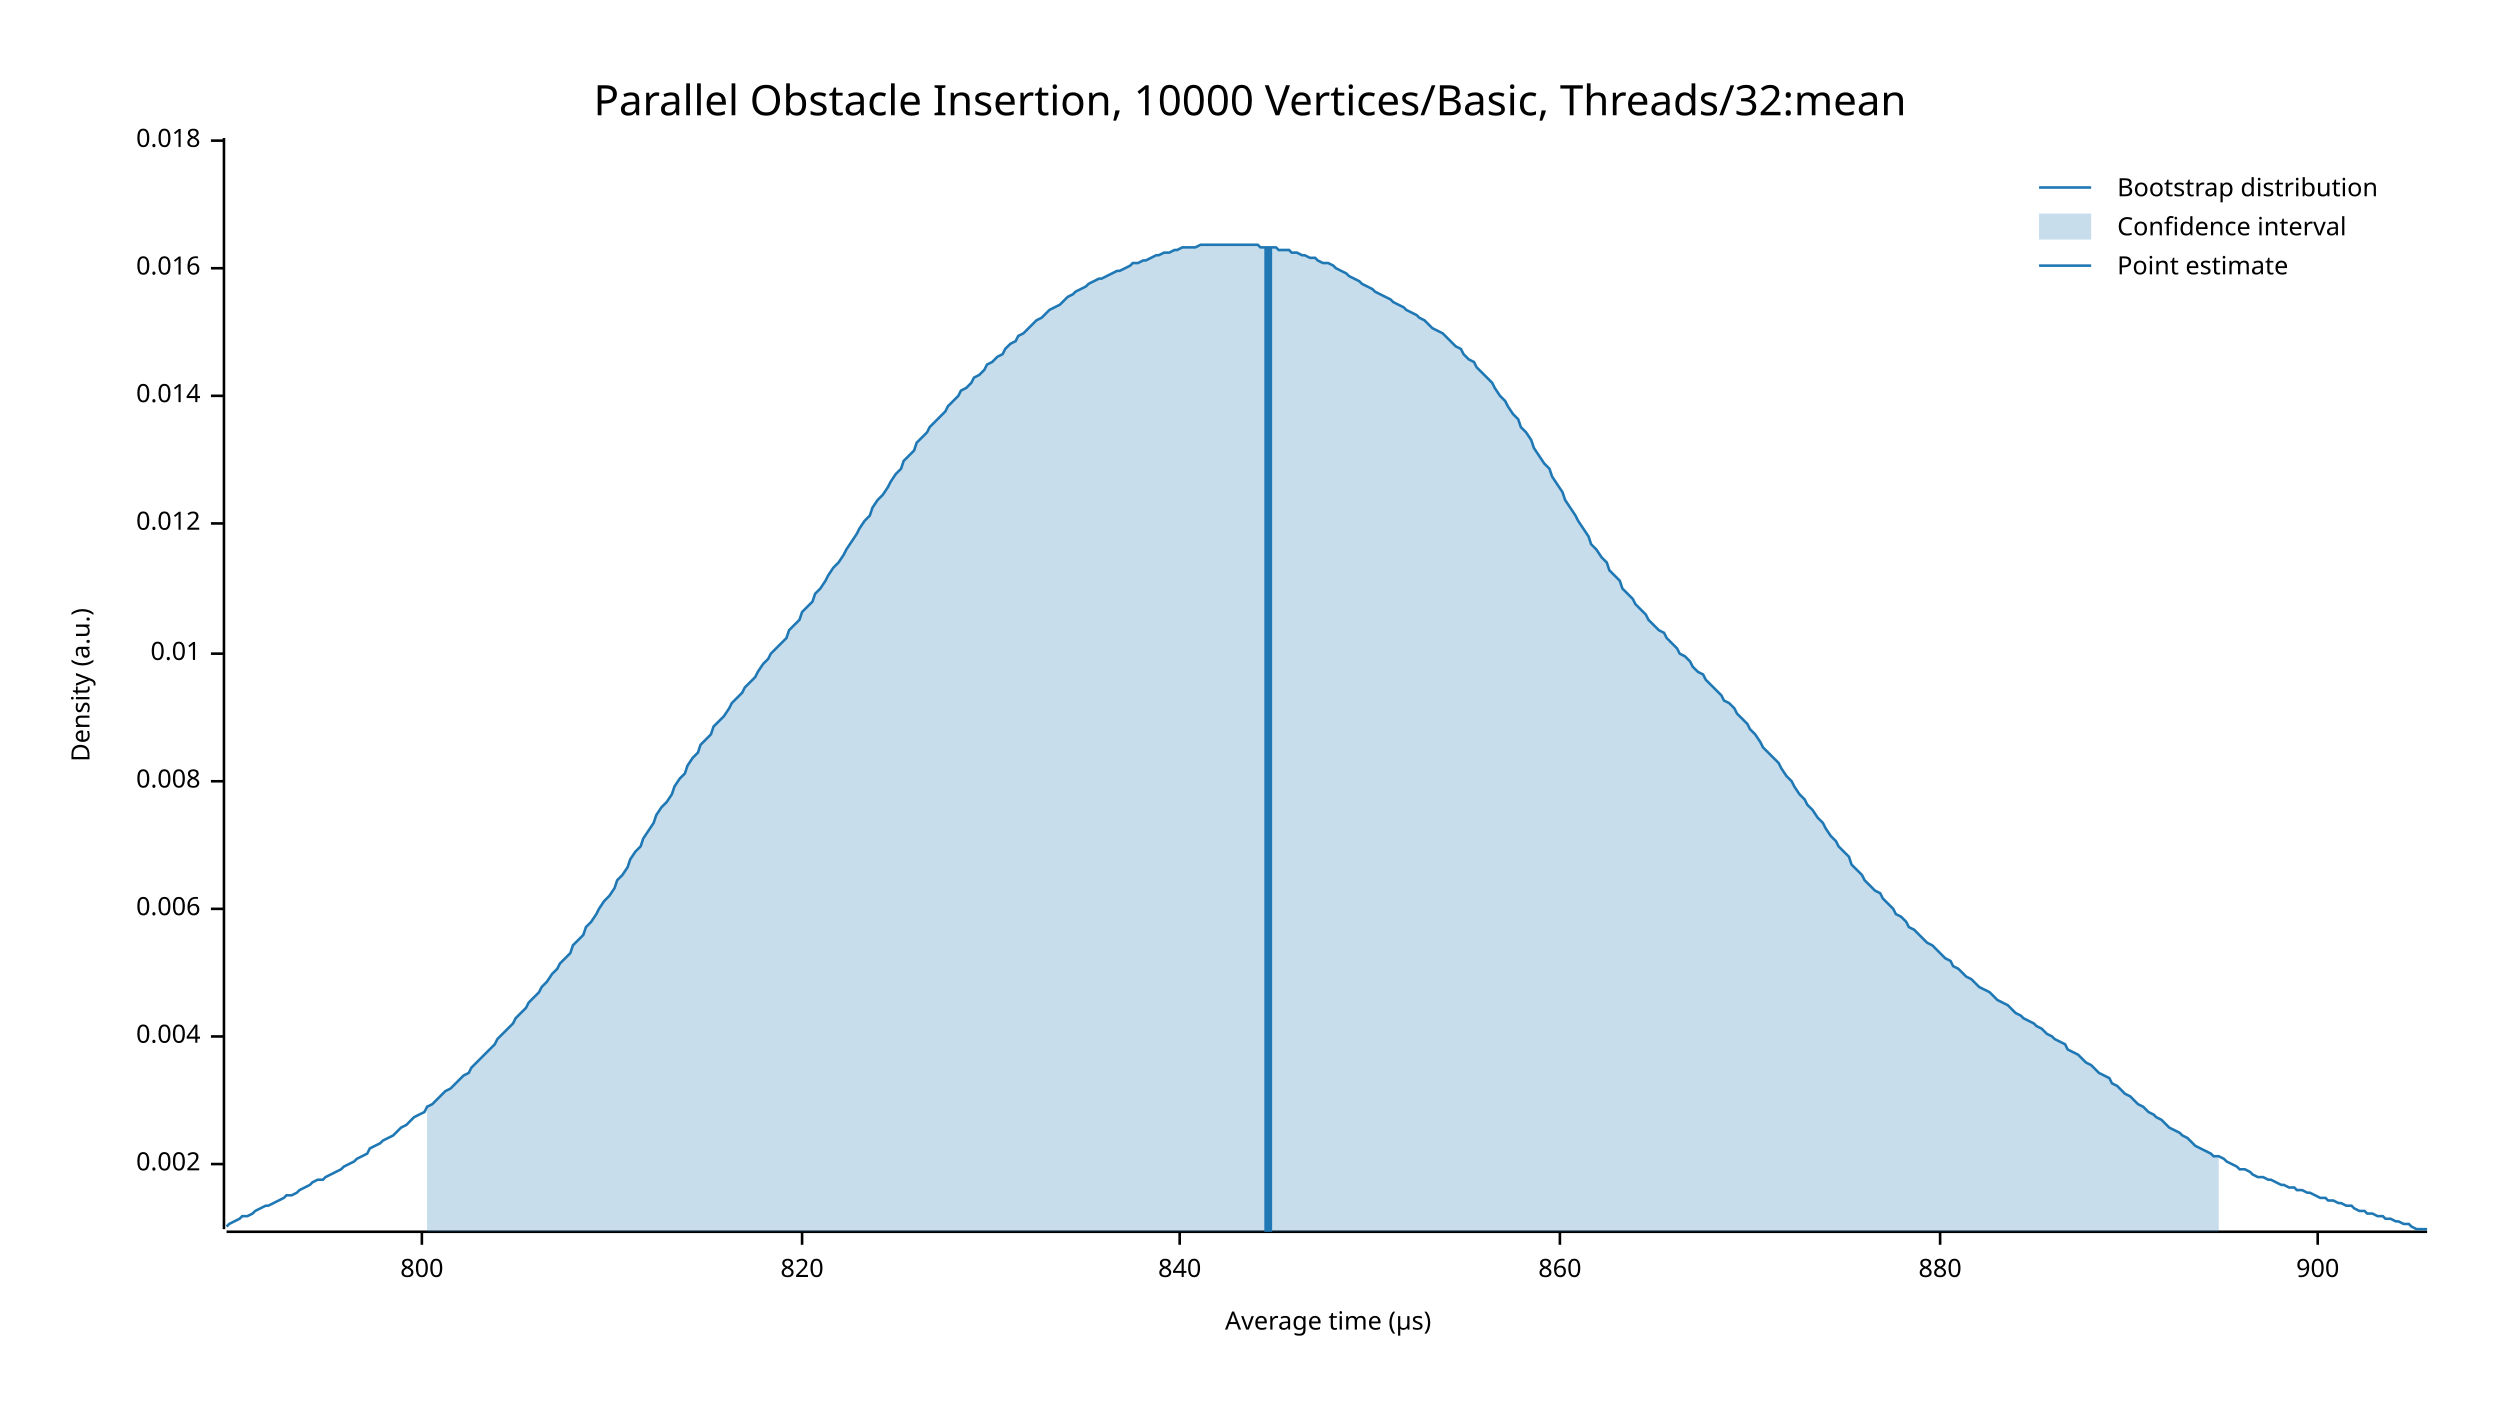
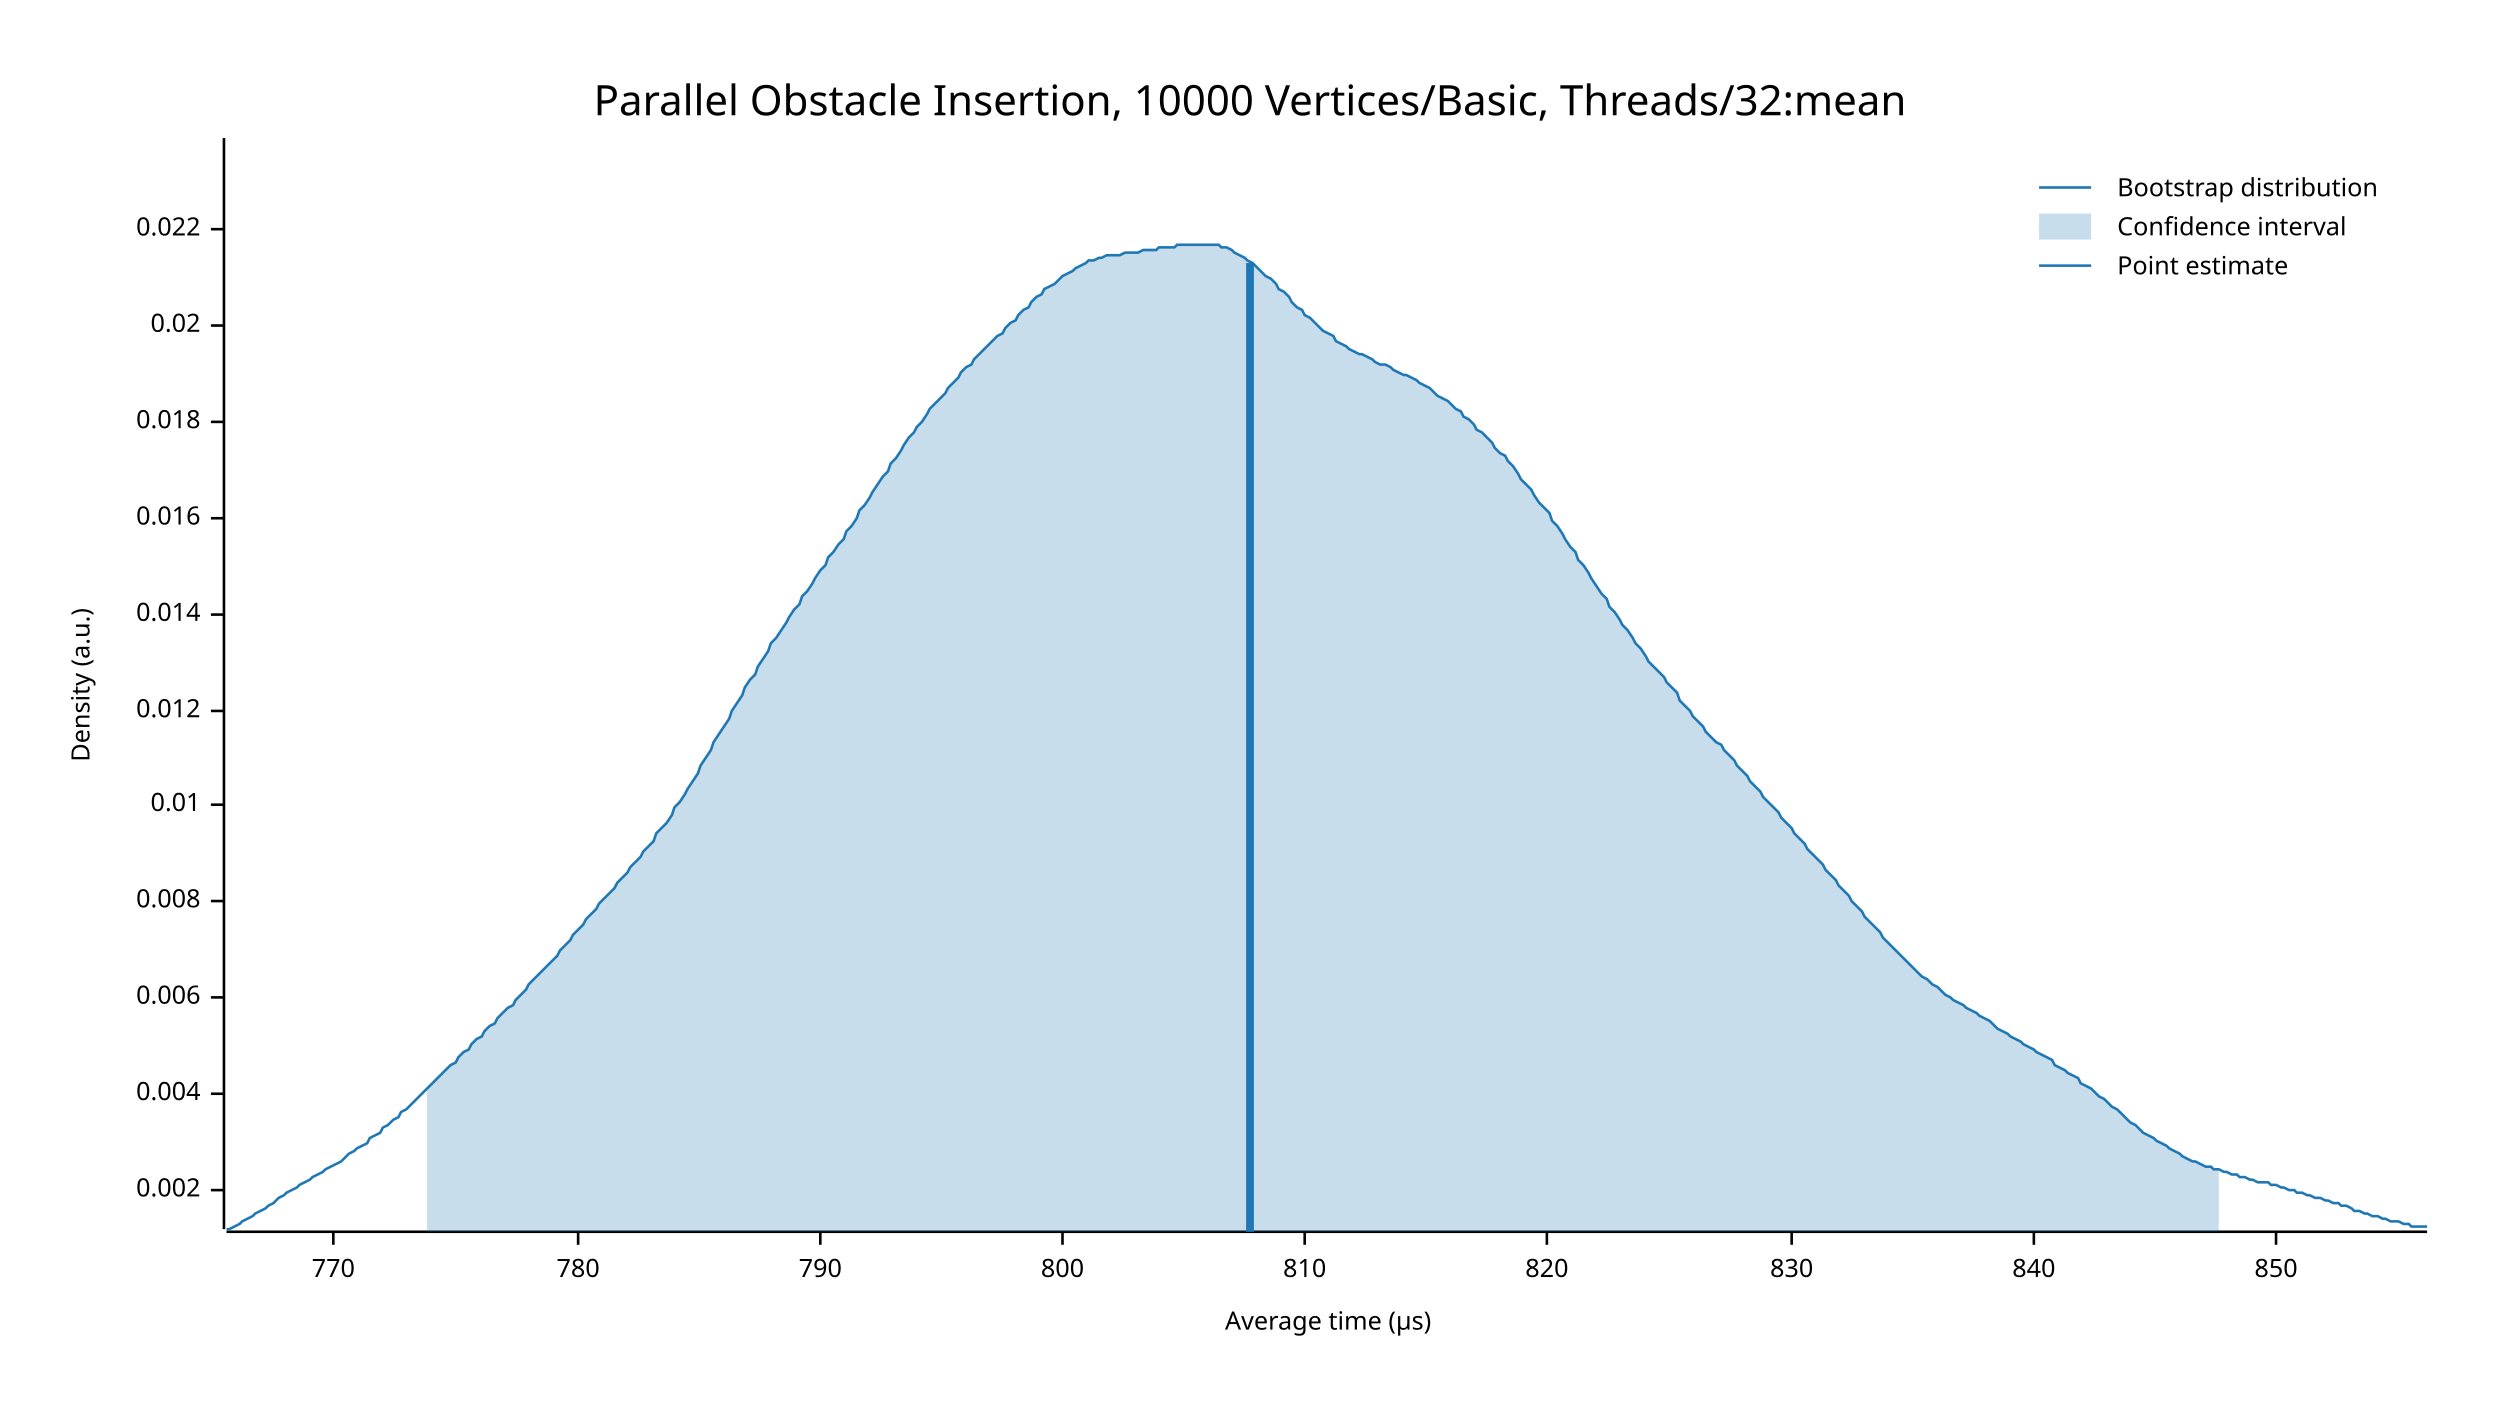
<svg xmlns="http://www.w3.org/2000/svg" width="960" height="540" viewBox="0 0 960 540">
  <text x="480" y="32" dy="0.76em" text-anchor="middle" font-family="sans-serif" font-size="16.129" opacity="1" fill="#000000">
Parallel Obstacle Insertion, 10000 Vertices/Basic, Threads/32:mean
</text>
  <text x="27" y="263" dy="0.76em" text-anchor="middle" font-family="sans-serif" font-size="9.677" opacity="1" fill="#000000" transform="rotate(270, 27, 263)">
Density (a.u.)
</text>
  <text x="510" y="513" dy="-0.5ex" text-anchor="middle" font-family="sans-serif" font-size="9.677" opacity="1" fill="#000000">
Average time (µs)
</text>
  <polyline fill="none" opacity="1" stroke="#000000" stroke-width="1" points="86,53 86,472 " />
-   <text x="77" y="447" dy="0.5ex" text-anchor="end" font-family="sans-serif" font-size="9.677" opacity="1" fill="#000000">
+   <text x="77" y="457" dy="0.5ex" text-anchor="end" font-family="sans-serif" font-size="9.677" opacity="1" fill="#000000">
0.002
</text>
-   <polyline fill="none" opacity="1" stroke="#000000" stroke-width="1" points="81,447 86,447 " />
-   <text x="77" y="398" dy="0.5ex" text-anchor="end" font-family="sans-serif" font-size="9.677" opacity="1" fill="#000000">
+   <polyline fill="none" opacity="1" stroke="#000000" stroke-width="1" points="81,457 86,457 " />
+   <text x="77" y="420" dy="0.5ex" text-anchor="end" font-family="sans-serif" font-size="9.677" opacity="1" fill="#000000">
0.004
</text>
-   <polyline fill="none" opacity="1" stroke="#000000" stroke-width="1" points="81,398 86,398 " />
-   <text x="77" y="349" dy="0.5ex" text-anchor="end" font-family="sans-serif" font-size="9.677" opacity="1" fill="#000000">
+   <polyline fill="none" opacity="1" stroke="#000000" stroke-width="1" points="81,420 86,420 " />
+   <text x="77" y="383" dy="0.5ex" text-anchor="end" font-family="sans-serif" font-size="9.677" opacity="1" fill="#000000">
0.006
</text>
-   <polyline fill="none" opacity="1" stroke="#000000" stroke-width="1" points="81,349 86,349 " />
-   <text x="77" y="300" dy="0.5ex" text-anchor="end" font-family="sans-serif" font-size="9.677" opacity="1" fill="#000000">
+   <polyline fill="none" opacity="1" stroke="#000000" stroke-width="1" points="81,383 86,383 " />
+   <text x="77" y="346" dy="0.5ex" text-anchor="end" font-family="sans-serif" font-size="9.677" opacity="1" fill="#000000">
0.008
</text>
-   <polyline fill="none" opacity="1" stroke="#000000" stroke-width="1" points="81,300 86,300 " />
-   <text x="77" y="251" dy="0.5ex" text-anchor="end" font-family="sans-serif" font-size="9.677" opacity="1" fill="#000000">
+   <polyline fill="none" opacity="1" stroke="#000000" stroke-width="1" points="81,346 86,346 " />
+   <text x="77" y="309" dy="0.5ex" text-anchor="end" font-family="sans-serif" font-size="9.677" opacity="1" fill="#000000">
0.01
</text>
-   <polyline fill="none" opacity="1" stroke="#000000" stroke-width="1" points="81,251 86,251 " />
-   <text x="77" y="201" dy="0.5ex" text-anchor="end" font-family="sans-serif" font-size="9.677" opacity="1" fill="#000000">
+   <polyline fill="none" opacity="1" stroke="#000000" stroke-width="1" points="81,309 86,309 " />
+   <text x="77" y="273" dy="0.5ex" text-anchor="end" font-family="sans-serif" font-size="9.677" opacity="1" fill="#000000">
0.012
</text>
-   <polyline fill="none" opacity="1" stroke="#000000" stroke-width="1" points="81,201 86,201 " />
-   <text x="77" y="152" dy="0.5ex" text-anchor="end" font-family="sans-serif" font-size="9.677" opacity="1" fill="#000000">
+   <polyline fill="none" opacity="1" stroke="#000000" stroke-width="1" points="81,273 86,273 " />
+   <text x="77" y="236" dy="0.5ex" text-anchor="end" font-family="sans-serif" font-size="9.677" opacity="1" fill="#000000">
0.014
</text>
-   <polyline fill="none" opacity="1" stroke="#000000" stroke-width="1" points="81,152 86,152 " />
-   <text x="77" y="103" dy="0.5ex" text-anchor="end" font-family="sans-serif" font-size="9.677" opacity="1" fill="#000000">
+   <polyline fill="none" opacity="1" stroke="#000000" stroke-width="1" points="81,236 86,236 " />
+   <text x="77" y="199" dy="0.5ex" text-anchor="end" font-family="sans-serif" font-size="9.677" opacity="1" fill="#000000">
0.016
</text>
-   <polyline fill="none" opacity="1" stroke="#000000" stroke-width="1" points="81,103 86,103 " />
-   <text x="77" y="54" dy="0.5ex" text-anchor="end" font-family="sans-serif" font-size="9.677" opacity="1" fill="#000000">
+   <polyline fill="none" opacity="1" stroke="#000000" stroke-width="1" points="81,199 86,199 " />
+   <text x="77" y="162" dy="0.5ex" text-anchor="end" font-family="sans-serif" font-size="9.677" opacity="1" fill="#000000">
0.018
</text>
-   <polyline fill="none" opacity="1" stroke="#000000" stroke-width="1" points="81,54 86,54 " />
+   <polyline fill="none" opacity="1" stroke="#000000" stroke-width="1" points="81,162 86,162 " />
+   <text x="77" y="125" dy="0.5ex" text-anchor="end" font-family="sans-serif" font-size="9.677" opacity="1" fill="#000000">
+ 0.02
+ </text>
+   <polyline fill="none" opacity="1" stroke="#000000" stroke-width="1" points="81,125 86,125 " />
+   <text x="77" y="88" dy="0.5ex" text-anchor="end" font-family="sans-serif" font-size="9.677" opacity="1" fill="#000000">
+ 0.022
+ </text>
+   <polyline fill="none" opacity="1" stroke="#000000" stroke-width="1" points="81,88 86,88 " />
  <polyline fill="none" opacity="1" stroke="#000000" stroke-width="1" points="87,473 932,473 " />
-   <text x="162" y="483" dy="0.76em" text-anchor="middle" font-family="sans-serif" font-size="9.677" opacity="1" fill="#000000">
+   <text x="128" y="483" dy="0.76em" text-anchor="middle" font-family="sans-serif" font-size="9.677" opacity="1" fill="#000000">
+ 770
+ </text>
+   <polyline fill="none" opacity="1" stroke="#000000" stroke-width="1" points="128,473 128,478 " />
+   <text x="222" y="483" dy="0.76em" text-anchor="middle" font-family="sans-serif" font-size="9.677" opacity="1" fill="#000000">
+ 780
+ </text>
+   <polyline fill="none" opacity="1" stroke="#000000" stroke-width="1" points="222,473 222,478 " />
+   <text x="315" y="483" dy="0.76em" text-anchor="middle" font-family="sans-serif" font-size="9.677" opacity="1" fill="#000000">
+ 790
+ </text>
+   <polyline fill="none" opacity="1" stroke="#000000" stroke-width="1" points="315,473 315,478 " />
+   <text x="408" y="483" dy="0.76em" text-anchor="middle" font-family="sans-serif" font-size="9.677" opacity="1" fill="#000000">
800
</text>
-   <polyline fill="none" opacity="1" stroke="#000000" stroke-width="1" points="162,473 162,478 " />
-   <text x="308" y="483" dy="0.76em" text-anchor="middle" font-family="sans-serif" font-size="9.677" opacity="1" fill="#000000">
+   <polyline fill="none" opacity="1" stroke="#000000" stroke-width="1" points="408,473 408,478 " />
+   <text x="501" y="483" dy="0.76em" text-anchor="middle" font-family="sans-serif" font-size="9.677" opacity="1" fill="#000000">
+ 810
+ </text>
+   <polyline fill="none" opacity="1" stroke="#000000" stroke-width="1" points="501,473 501,478 " />
+   <text x="594" y="483" dy="0.76em" text-anchor="middle" font-family="sans-serif" font-size="9.677" opacity="1" fill="#000000">
820
</text>
-   <polyline fill="none" opacity="1" stroke="#000000" stroke-width="1" points="308,473 308,478 " />
-   <text x="453" y="483" dy="0.76em" text-anchor="middle" font-family="sans-serif" font-size="9.677" opacity="1" fill="#000000">
+   <polyline fill="none" opacity="1" stroke="#000000" stroke-width="1" points="594,473 594,478 " />
+   <text x="688" y="483" dy="0.76em" text-anchor="middle" font-family="sans-serif" font-size="9.677" opacity="1" fill="#000000">
+ 830
+ </text>
+   <polyline fill="none" opacity="1" stroke="#000000" stroke-width="1" points="688,473 688,478 " />
+   <text x="781" y="483" dy="0.76em" text-anchor="middle" font-family="sans-serif" font-size="9.677" opacity="1" fill="#000000">
840
</text>
-   <polyline fill="none" opacity="1" stroke="#000000" stroke-width="1" points="453,473 453,478 " />
-   <text x="599" y="483" dy="0.76em" text-anchor="middle" font-family="sans-serif" font-size="9.677" opacity="1" fill="#000000">
- 860
+   <polyline fill="none" opacity="1" stroke="#000000" stroke-width="1" points="781,473 781,478 " />
+   <text x="874" y="483" dy="0.76em" text-anchor="middle" font-family="sans-serif" font-size="9.677" opacity="1" fill="#000000">
+ 850
</text>
-   <polyline fill="none" opacity="1" stroke="#000000" stroke-width="1" points="599,473 599,478 " />
-   <text x="745" y="483" dy="0.76em" text-anchor="middle" font-family="sans-serif" font-size="9.677" opacity="1" fill="#000000">
- 880
- </text>
-   <polyline fill="none" opacity="1" stroke="#000000" stroke-width="1" points="745,473 745,478 " />
-   <text x="890" y="483" dy="0.76em" text-anchor="middle" font-family="sans-serif" font-size="9.677" opacity="1" fill="#000000">
- 900
- </text>
-   <polyline fill="none" opacity="1" stroke="#000000" stroke-width="1" points="890,473 890,478 " />
-   <polyline fill="none" opacity="1" stroke="#1F78B4" stroke-width="1" points="87,471 88,470 90,469 92,468 93,467 95,467 97,466 98,465 100,464 102,463 103,463 105,462 107,461 109,460 110,459 112,459 114,458 115,457 117,456 119,455 120,454 122,453 124,453 125,452 127,451 129,450 131,449 132,448 134,447 136,446 137,445 139,444 141,443 142,441 144,440 146,439 147,438 149,437 151,436 153,434 154,433 156,432 158,430 159,429 161,428 163,427 164,425 166,424 168,422 169,421 171,419 173,418 175,416 176,415 178,413 180,412 181,410 183,408 185,406 186,405 188,403 190,401 191,399 193,397 195,395 197,393 198,391 200,389 202,387 203,385 205,383 207,381 208,379 210,377 212,374 214,372 215,370 217,368 219,366 220,363 222,361 224,359 225,356 227,354 229,351 230,349 232,346 234,344 236,341 237,338 239,336 241,333 242,330 244,327 246,325 247,322 249,319 251,316 252,313 254,310 256,308 258,305 259,302 261,299 263,297 264,294 266,291 268,289 269,286 271,284 273,282 274,279 276,277 278,275 280,272 281,270 283,268 285,266 286,264 288,262 290,260 291,258 293,255 295,253 296,251 298,249 300,247 302,245 303,242 305,240 307,238 308,235 310,233 312,231 313,228 315,226 317,223 318,221 320,218 322,216 324,213 325,211 327,208 329,205 330,203 332,200 334,198 335,195 337,192 339,190 341,187 342,185 344,182 346,180 347,177 349,175 351,173 352,170 354,168 356,166 357,164 359,162 361,160 363,158 364,156 366,154 368,152 369,150 371,149 373,147 374,145 376,144 378,142 379,140 381,139 383,137 385,136 386,134 388,132 390,131 391,129 393,128 395,126 396,125 398,123 400,122 401,121 403,119 405,118 407,117 408,116 410,114 412,113 413,112 415,111 417,110 418,109 420,108 422,107 423,107 425,106 427,105 429,104 430,104 432,103 434,102 435,101 437,101 439,100 440,100 442,99 444,98 445,98 447,97 449,97 451,96 452,96 454,95 456,95 457,95 459,95 461,94 462,94 464,94 466,94 468,94 469,94 471,94 473,94 474,94 476,94 478,94 479,94 481,94 483,94 484,95 486,95 488,95 490,95 491,96 493,96 495,96 496,97 498,97 500,98 501,98 503,99 505,99 506,100 508,101 510,101 512,102 513,103 515,104 517,105 518,106 520,107 522,108 523,109 525,110 527,111 528,112 530,113 532,114 534,115 535,116 537,117 539,118 540,119 542,120 544,121 545,122 547,123 549,125 550,126 552,127 554,128 556,130 557,131 559,133 561,134 562,136 564,138 566,139 567,141 569,143 571,145 573,147 574,149 576,152 578,154 579,156 581,159 583,161 584,164 586,166 588,169 589,172 591,175 593,178 595,180 596,183 598,186 600,189 601,192 603,195 605,198 606,200 608,203 610,206 611,209 613,211 615,214 617,216 618,219 620,221 622,223 623,226 625,228 627,230 628,232 630,234 632,236 633,238 635,240 637,242 639,243 640,245 642,247 644,249 645,251 647,252 649,254 650,256 652,258 654,259 655,261 657,263 659,265 661,267 662,269 664,270 666,272 667,274 669,276 671,278 672,280 674,282 676,285 677,287 679,289 681,291 683,293 684,295 686,298 688,300 689,302 691,305 693,307 694,309 696,311 698,314 700,316 701,318 703,321 705,323 706,325 708,327 710,329 711,332 713,334 715,336 716,338 718,340 720,342 722,343 723,345 725,347 727,349 728,351 730,352 732,354 733,356 735,357 737,359 738,360 740,362 742,363 744,365 745,366 747,368 749,369 750,371 752,372 754,374 755,375 757,376 759,378 760,379 762,380 764,381 766,383 767,384 769,385 771,386 772,387 774,389 776,390 777,391 779,392 781,393 782,394 784,395 786,397 788,398 789,399 791,400 793,401 794,403 796,404 798,405 799,406 801,408 803,409 804,410 806,412 808,413 810,414 811,416 813,417 815,419 816,420 818,421 820,423 821,424 823,425 825,427 827,428 828,429 830,430 832,432 833,433 835,434 837,435 838,436 840,437 842,439 843,440 845,441 847,442 849,443 850,444 852,444 854,445 855,446 857,447 859,448 860,449 862,449 864,450 865,451 867,452 869,452 871,453 872,453 874,454 876,455 877,455 879,456 881,456 882,457 884,457 886,458 887,458 889,459 891,460 893,460 894,461 896,461 898,462 899,462 901,463 903,463 904,464 906,465 908,465 909,466 911,466 913,467 915,467 916,468 918,468 920,469 921,469 923,470 925,470 926,471 928,472 930,472 932,472 " />
-   <polygon opacity="0.25" fill="#1F78B4" points="164,425 166,424 168,422 169,421 171,419 173,418 175,416 176,415 178,413 180,412 181,410 183,408 185,406 186,405 188,403 190,401 191,399 193,397 195,395 197,393 198,391 200,389 202,387 203,385 205,383 207,381 208,379 210,377 212,374 214,372 215,370 217,368 219,366 220,363 222,361 224,359 225,356 227,354 229,351 230,349 232,346 234,344 236,341 237,338 239,336 241,333 242,330 244,327 246,325 247,322 249,319 251,316 252,313 254,310 256,308 258,305 259,302 261,299 263,297 264,294 266,291 268,289 269,286 271,284 273,282 274,279 276,277 278,275 280,272 281,270 283,268 285,266 286,264 288,262 290,260 291,258 293,255 295,253 296,251 298,249 300,247 302,245 303,242 305,240 307,238 308,235 310,233 312,231 313,228 315,226 317,223 318,221 320,218 322,216 324,213 325,211 327,208 329,205 330,203 332,200 334,198 335,195 337,192 339,190 341,187 342,185 344,182 346,180 347,177 349,175 351,173 352,170 354,168 356,166 357,164 359,162 361,160 363,158 364,156 366,154 368,152 369,150 371,149 373,147 374,145 376,144 378,142 379,140 381,139 383,137 385,136 386,134 388,132 390,131 391,129 393,128 395,126 396,125 398,123 400,122 401,121 403,119 405,118 407,117 408,116 410,114 412,113 413,112 415,111 417,110 418,109 420,108 422,107 423,107 425,106 427,105 429,104 430,104 432,103 434,102 435,101 437,101 439,100 440,100 442,99 444,98 445,98 447,97 449,97 451,96 452,96 454,95 456,95 457,95 459,95 461,94 462,94 464,94 466,94 468,94 469,94 471,94 473,94 474,94 476,94 478,94 479,94 481,94 483,94 484,95 486,95 488,95 490,95 491,96 493,96 495,96 496,97 498,97 500,98 501,98 503,99 505,99 506,100 508,101 510,101 512,102 513,103 515,104 517,105 518,106 520,107 522,108 523,109 525,110 527,111 528,112 530,113 532,114 534,115 535,116 537,117 539,118 540,119 542,120 544,121 545,122 547,123 549,125 550,126 552,127 554,128 556,130 557,131 559,133 561,134 562,136 564,138 566,139 567,141 569,143 571,145 573,147 574,149 576,152 578,154 579,156 581,159 583,161 584,164 586,166 588,169 589,172 591,175 593,178 595,180 596,183 598,186 600,189 601,192 603,195 605,198 606,200 608,203 610,206 611,209 613,211 615,214 617,216 618,219 620,221 622,223 623,226 625,228 627,230 628,232 630,234 632,236 633,238 635,240 637,242 639,243 640,245 642,247 644,249 645,251 647,252 649,254 650,256 652,258 654,259 655,261 657,263 659,265 661,267 662,269 664,270 666,272 667,274 669,276 671,278 672,280 674,282 676,285 677,287 679,289 681,291 683,293 684,295 686,298 688,300 689,302 691,305 693,307 694,309 696,311 698,314 700,316 701,318 703,321 705,323 706,325 708,327 710,329 711,332 713,334 715,336 716,338 718,340 720,342 722,343 723,345 725,347 727,349 728,351 730,352 732,354 733,356 735,357 737,359 738,360 740,362 742,363 744,365 745,366 747,368 749,369 750,371 752,372 754,374 755,375 757,376 759,378 760,379 762,380 764,381 766,383 767,384 769,385 771,386 772,387 774,389 776,390 777,391 779,392 781,393 782,394 784,395 786,397 788,398 789,399 791,400 793,401 794,403 796,404 798,405 799,406 801,408 803,409 804,410 806,412 808,413 810,414 811,416 813,417 815,419 816,420 818,421 820,423 821,424 823,425 825,427 827,428 828,429 830,430 832,432 833,433 835,434 837,435 838,436 840,437 842,439 843,440 845,441 847,442 849,443 850,444 852,444 852,473 164,473 " />
-   <polyline fill="none" opacity="1" stroke="#1F78B4" stroke-width="3" points="487,473 487,95 " />
+   <polyline fill="none" opacity="1" stroke="#000000" stroke-width="1" points="874,473 874,478 " />
+   <polyline fill="none" opacity="1" stroke="#1F78B4" stroke-width="1" points="87,472 88,472 90,471 92,470 93,469 95,468 97,467 98,466 100,465 102,464 103,463 105,462 107,460 109,459 110,458 112,457 114,456 115,455 117,454 119,453 120,452 122,451 124,450 125,449 127,448 129,447 131,446 132,445 134,443 136,442 137,441 139,440 141,439 142,437 144,436 146,435 147,433 149,432 151,430 153,429 154,427 156,426 158,424 159,423 161,421 163,419 164,418 166,416 168,414 169,413 171,411 173,409 175,408 176,406 178,404 180,403 181,401 183,399 185,398 186,396 188,394 190,393 191,391 193,389 195,387 197,386 198,384 200,382 202,380 203,378 205,376 207,374 208,373 210,371 212,369 214,367 215,365 217,363 219,361 220,359 222,357 224,355 225,353 227,351 229,349 230,347 232,345 234,343 236,341 237,339 239,337 241,335 242,333 244,331 246,329 247,327 249,325 251,323 252,320 254,318 256,316 258,313 259,310 261,308 263,305 264,303 266,300 268,297 269,294 271,291 273,288 274,285 276,282 278,279 280,276 281,273 283,270 285,267 286,264 288,261 290,259 291,256 293,253 295,250 296,247 298,245 300,242 302,239 303,237 305,234 307,232 308,229 310,227 312,224 313,222 315,219 317,217 318,214 320,212 322,209 324,207 325,204 327,202 329,199 330,196 332,194 334,191 335,189 337,186 339,183 341,181 342,178 344,176 346,173 347,171 349,168 351,166 352,164 354,162 356,159 357,157 359,155 361,153 363,151 364,149 366,147 368,145 369,143 371,141 373,140 374,138 376,136 378,134 379,133 381,131 383,129 385,128 386,126 388,124 390,123 391,121 393,119 395,118 396,116 398,114 400,113 401,111 403,110 405,109 407,107 408,106 410,105 412,104 413,103 415,102 417,101 418,100 420,100 422,99 423,99 425,98 427,98 429,98 430,98 432,97 434,97 435,97 437,97 439,96 440,96 442,96 444,96 445,95 447,95 449,95 451,95 452,94 454,94 456,94 457,94 459,94 461,94 462,94 464,94 466,94 468,94 469,95 471,95 473,96 474,97 476,98 478,99 479,100 481,101 483,103 484,104 486,106 488,107 490,109 491,111 493,112 495,114 496,116 498,118 500,119 501,121 503,122 505,124 506,125 508,127 510,128 512,129 513,131 515,132 517,133 518,134 520,135 522,136 523,136 525,137 527,138 528,139 530,140 532,140 534,141 535,142 537,143 539,144 540,144 542,145 544,146 545,147 547,148 549,149 550,150 552,152 554,153 556,154 557,155 559,157 561,158 562,160 564,161 566,163 567,165 569,166 571,168 573,170 574,172 576,174 578,175 579,177 581,179 583,182 584,184 586,186 588,188 589,190 591,193 593,195 595,197 596,200 598,202 600,205 601,207 603,210 605,212 606,215 608,217 610,220 611,222 613,225 615,228 617,230 618,233 620,235 622,238 623,240 625,242 627,245 628,247 630,249 632,252 633,254 635,256 637,258 639,260 640,262 642,264 644,266 645,269 647,271 649,273 650,275 652,277 654,279 655,281 657,283 659,285 661,286 662,288 664,290 666,292 667,294 669,296 671,298 672,300 674,302 676,304 677,306 679,308 681,310 683,312 684,314 686,316 688,318 689,320 691,322 693,324 694,326 696,328 698,330 700,332 701,334 703,336 705,338 706,340 708,342 710,344 711,346 713,348 715,350 716,352 718,354 720,356 722,358 723,360 725,362 727,364 728,365 730,367 732,369 733,370 735,372 737,374 738,375 740,376 742,378 744,379 745,380 747,382 749,383 750,384 752,385 754,386 755,387 757,388 759,389 760,390 762,391 764,392 766,394 767,395 769,396 771,397 772,398 774,399 776,400 777,401 779,402 781,403 782,404 784,405 786,406 788,407 789,409 791,410 793,411 794,412 796,413 798,414 799,416 801,417 803,418 804,419 806,421 808,422 810,424 811,425 813,426 815,428 816,429 818,431 820,432 821,433 823,435 825,436 827,437 828,438 830,439 832,440 833,441 835,442 837,443 838,444 840,445 842,446 843,446 845,447 847,448 849,448 850,449 852,449 854,450 855,450 857,451 859,451 860,452 862,452 864,453 865,453 867,454 869,454 871,454 872,455 874,455 876,456 877,456 879,457 881,457 882,458 884,458 886,459 887,459 889,460 891,460 893,461 894,461 896,462 898,462 899,463 901,463 903,464 904,465 906,465 908,466 909,466 911,467 913,467 915,468 916,468 918,469 920,469 921,469 923,470 925,470 926,471 928,471 930,471 932,471 " />
+   <polygon opacity="0.25" fill="#1F78B4" points="164,418 166,416 168,414 169,413 171,411 173,409 175,408 176,406 178,404 180,403 181,401 183,399 185,398 186,396 188,394 190,393 191,391 193,389 195,387 197,386 198,384 200,382 202,380 203,378 205,376 207,374 208,373 210,371 212,369 214,367 215,365 217,363 219,361 220,359 222,357 224,355 225,353 227,351 229,349 230,347 232,345 234,343 236,341 237,339 239,337 241,335 242,333 244,331 246,329 247,327 249,325 251,323 252,320 254,318 256,316 258,313 259,310 261,308 263,305 264,303 266,300 268,297 269,294 271,291 273,288 274,285 276,282 278,279 280,276 281,273 283,270 285,267 286,264 288,261 290,259 291,256 293,253 295,250 296,247 298,245 300,242 302,239 303,237 305,234 307,232 308,229 310,227 312,224 313,222 315,219 317,217 318,214 320,212 322,209 324,207 325,204 327,202 329,199 330,196 332,194 334,191 335,189 337,186 339,183 341,181 342,178 344,176 346,173 347,171 349,168 351,166 352,164 354,162 356,159 357,157 359,155 361,153 363,151 364,149 366,147 368,145 369,143 371,141 373,140 374,138 376,136 378,134 379,133 381,131 383,129 385,128 386,126 388,124 390,123 391,121 393,119 395,118 396,116 398,114 400,113 401,111 403,110 405,109 407,107 408,106 410,105 412,104 413,103 415,102 417,101 418,100 420,100 422,99 423,99 425,98 427,98 429,98 430,98 432,97 434,97 435,97 437,97 439,96 440,96 442,96 444,96 445,95 447,95 449,95 451,95 452,94 454,94 456,94 457,94 459,94 461,94 462,94 464,94 466,94 468,94 469,95 471,95 473,96 474,97 476,98 478,99 479,100 481,101 483,103 484,104 486,106 488,107 490,109 491,111 493,112 495,114 496,116 498,118 500,119 501,121 503,122 505,124 506,125 508,127 510,128 512,129 513,131 515,132 517,133 518,134 520,135 522,136 523,136 525,137 527,138 528,139 530,140 532,140 534,141 535,142 537,143 539,144 540,144 542,145 544,146 545,147 547,148 549,149 550,150 552,152 554,153 556,154 557,155 559,157 561,158 562,160 564,161 566,163 567,165 569,166 571,168 573,170 574,172 576,174 578,175 579,177 581,179 583,182 584,184 586,186 588,188 589,190 591,193 593,195 595,197 596,200 598,202 600,205 601,207 603,210 605,212 606,215 608,217 610,220 611,222 613,225 615,228 617,230 618,233 620,235 622,238 623,240 625,242 627,245 628,247 630,249 632,252 633,254 635,256 637,258 639,260 640,262 642,264 644,266 645,269 647,271 649,273 650,275 652,277 654,279 655,281 657,283 659,285 661,286 662,288 664,290 666,292 667,294 669,296 671,298 672,300 674,302 676,304 677,306 679,308 681,310 683,312 684,314 686,316 688,318 689,320 691,322 693,324 694,326 696,328 698,330 700,332 701,334 703,336 705,338 706,340 708,342 710,344 711,346 713,348 715,350 716,352 718,354 720,356 722,358 723,360 725,362 727,364 728,365 730,367 732,369 733,370 735,372 737,374 738,375 740,376 742,378 744,379 745,380 747,382 749,383 750,384 752,385 754,386 755,387 757,388 759,389 760,390 762,391 764,392 766,394 767,395 769,396 771,397 772,398 774,399 776,400 777,401 779,402 781,403 782,404 784,405 786,406 788,407 789,409 791,410 793,411 794,412 796,413 798,414 799,416 801,417 803,418 804,419 806,421 808,422 810,424 811,425 813,426 815,428 816,429 818,431 820,432 821,433 823,435 825,436 827,437 828,438 830,439 832,440 833,441 835,442 837,443 838,444 840,445 842,446 843,446 845,447 847,448 849,448 850,449 852,449 852,473 164,473 " />
+   <polyline fill="none" opacity="1" stroke="#1F78B4" stroke-width="3" points="480,473 480,101 " />
  <text x="813" y="68" dy="0.76em" text-anchor="start" font-family="sans-serif" font-size="9.677" opacity="1" fill="#000000">
Bootstrap distribution
</text>
  <text x="813" y="83" dy="0.76em" text-anchor="start" font-family="sans-serif" font-size="9.677" opacity="1" fill="#000000">
Confidence interval
</text>
  <text x="813" y="98" dy="0.76em" text-anchor="start" font-family="sans-serif" font-size="9.677" opacity="1" fill="#000000">
Point estimate
</text>
  <polyline fill="none" opacity="1" stroke="#1F78B4" stroke-width="1" points="783,72 803,72 " />
  <rect x="783" y="82" width="20" height="10" opacity="0.25" fill="#1F78B4" stroke="none" />
  <polyline fill="none" opacity="1" stroke="#1F78B4" stroke-width="1" points="783,102 803,102 " />
</svg>
